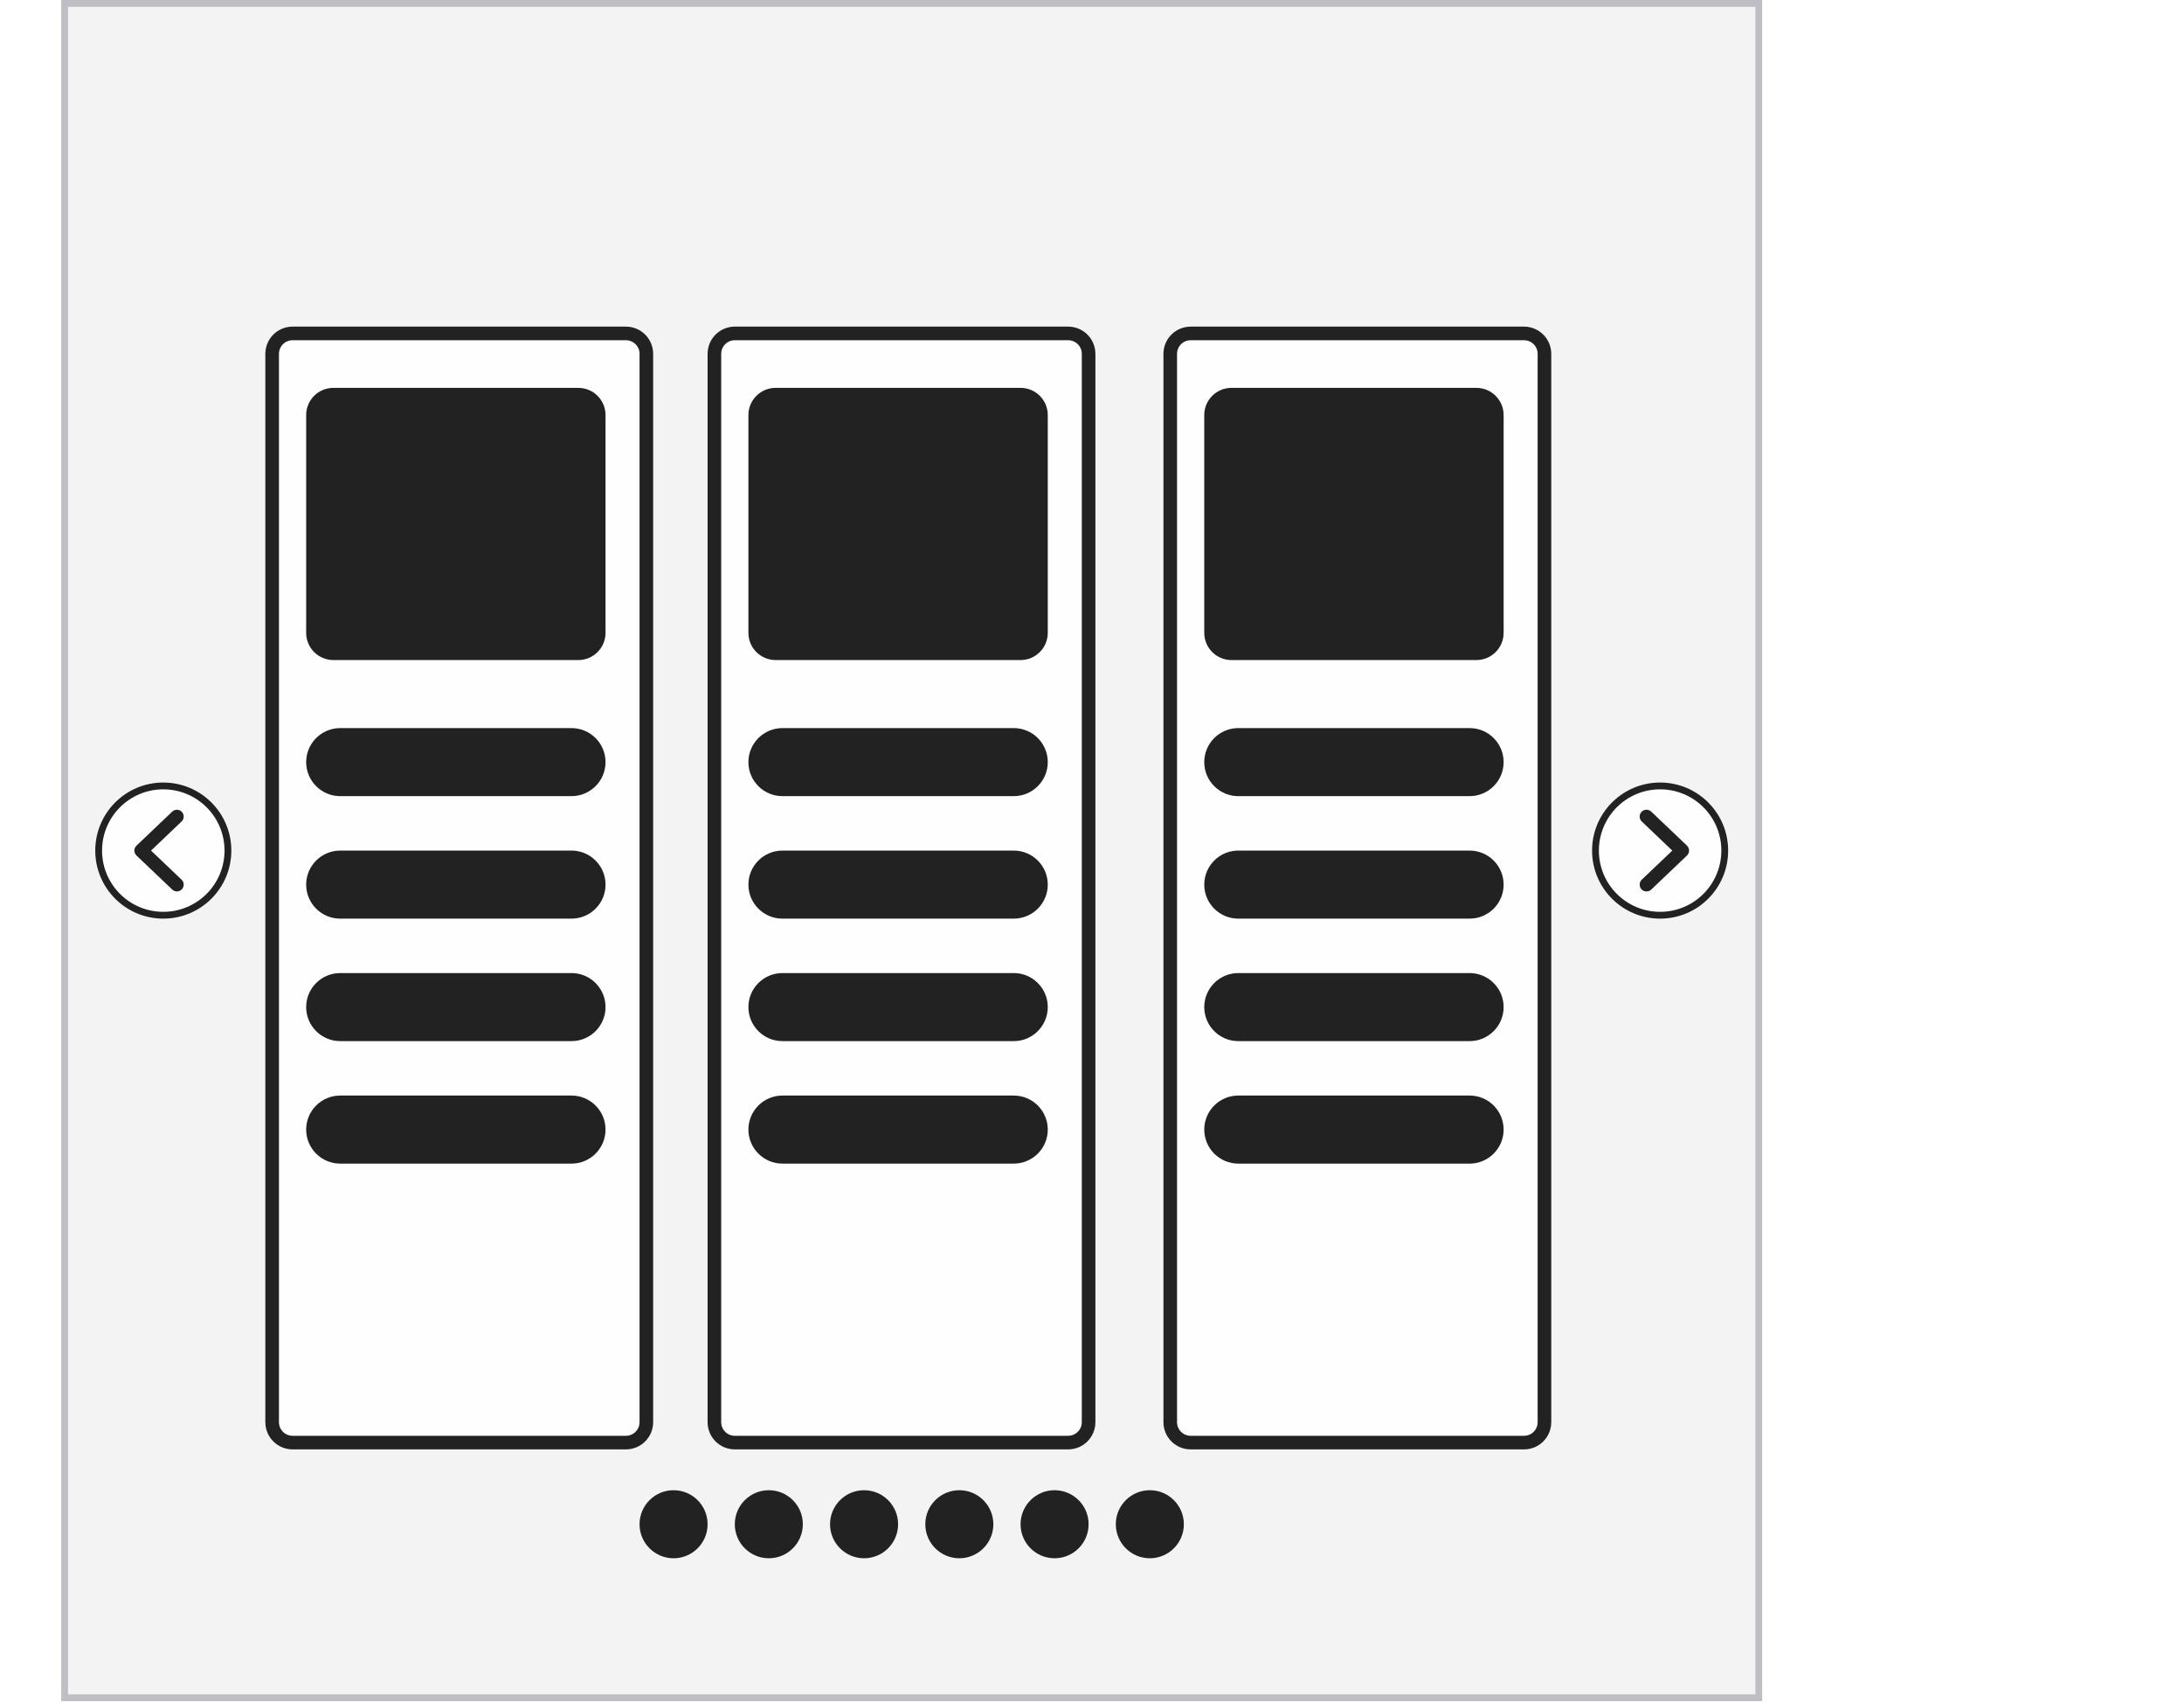
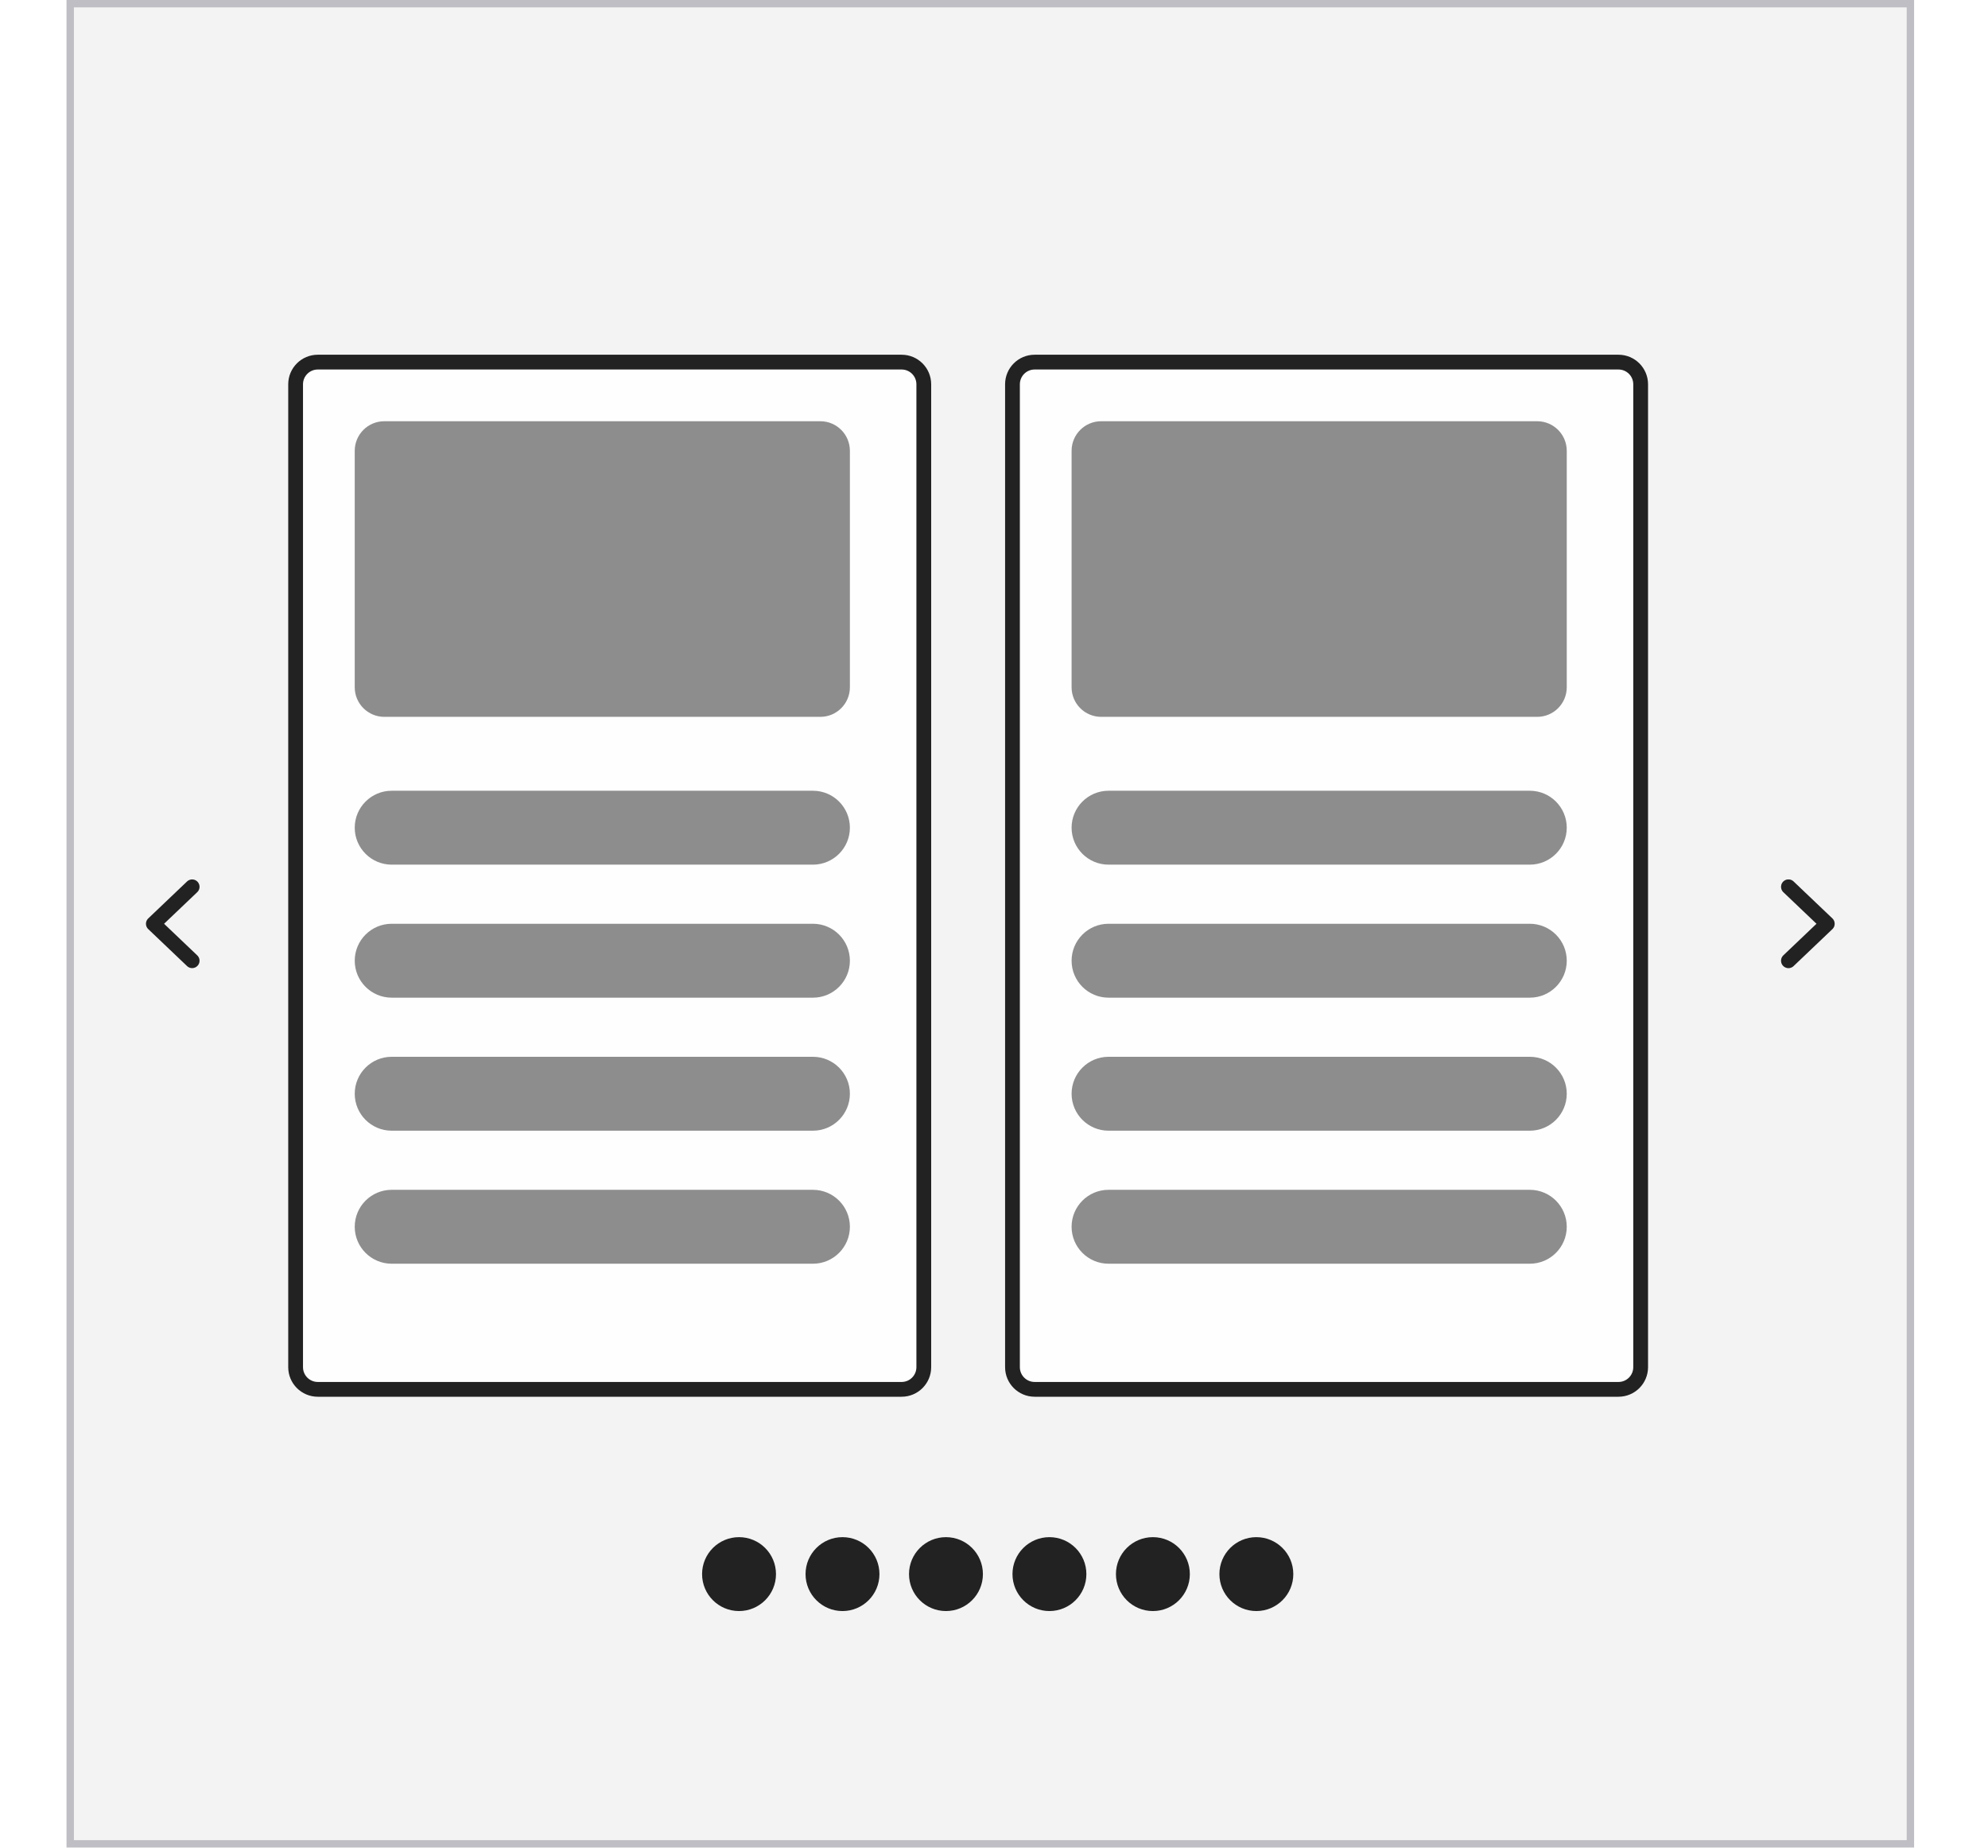
- <svg xmlns="http://www.w3.org/2000/svg" width="321" height="250" viewBox="0 0 321 250" fill="none">
+ <svg xmlns="http://www.w3.org/2000/svg" width="269" height="250" viewBox="0 0 269 250" fill="none">
  <rect x="9.5" y="0.5" width="249" height="249" fill="#F3F3F3" />
  <rect x="9.5" y="0.5" width="249" height="249" stroke="#BFBEC4" />
-   <circle cx="99" cy="224" r="5" fill="#222222" />
-   <circle cx="113" cy="224" r="5" fill="#222222" />
-   <circle cx="127" cy="224" r="5" fill="#222222" />
-   <circle cx="141" cy="224" r="5" fill="#222222" />
-   <circle cx="155" cy="224" r="5" fill="#222222" />
-   <circle cx="169" cy="224" r="5" fill="#222222" />
-   <circle cx="244" cy="125" r="9.5" fill="#FEFEFE" stroke="#222222" />
  <path d="M242 120L247.25 125L242 130" stroke="#BABABA" stroke-width="2" stroke-linecap="round" stroke-linejoin="round" />
  <path d="M242 120L247.25 125L242 130" stroke="#222222" stroke-width="2" stroke-linecap="round" stroke-linejoin="round" />
-   <circle cx="24" cy="125" r="9.5" fill="#FEFEFE" stroke="#222222" />
  <path d="M26 120L20.75 125L26 130" stroke="#222222" stroke-width="2" stroke-linecap="round" stroke-linejoin="round" />
-   <path d="M43 49H92C93.657 49 95 50.343 95 52V209C95 210.657 93.657 212 92 212H43C41.343 212 40 210.657 40 209V52C40 50.343 41.343 49 43 49Z" fill="#FEFEFE" stroke="#222222" stroke-width="2" />
-   <path d="M45 112C45 109.239 47.239 107 50 107H84C86.761 107 89 109.239 89 112C89 114.761 86.758 117 83.997 117C71.389 117 62.611 117 50.003 117C47.242 117 45 114.761 45 112Z" fill="#222222" />
-   <path d="M45 130C45 127.239 47.239 125 50 125H84C86.761 125 89 127.239 89 130V130C89 132.761 86.761 135 84 135H50C47.239 135 45 132.761 45 130V130Z" fill="#222222" />
-   <path d="M45 148C45 145.239 47.239 143 50 143H84C86.761 143 89 145.239 89 148V148C89 150.761 86.761 153 84 153H50C47.239 153 45 150.761 45 148V148Z" fill="#222222" />
-   <path d="M45 166C45 163.239 47.239 161 50 161H84C86.761 161 89 163.239 89 166C89 168.761 86.761 171 84 171H50C47.239 171 45 168.761 45 166Z" fill="#222222" />
-   <path d="M45 61C45 58.791 46.791 57 49 57H85C87.209 57 89 58.791 89 61V93C89 95.209 87.209 97 85 97H49C46.791 97 45 95.209 45 93V61Z" fill="#222222" />
-   <path d="M108 49H157C158.657 49 160 50.343 160 52V209C160 210.657 158.657 212 157 212H108C106.343 212 105 210.657 105 209V52C105 50.343 106.343 49 108 49Z" fill="#FEFEFE" stroke="#222222" stroke-width="2" />
-   <path d="M110 112C110 109.239 112.239 107 115 107H149C151.761 107 154 109.239 154 112C154 114.761 151.758 117 148.997 117C136.389 117 127.611 117 115.003 117C112.242 117 110 114.761 110 112Z" fill="#222222" />
-   <path d="M110 130C110 127.239 112.239 125 115 125H149C151.761 125 154 127.239 154 130V130C154 132.761 151.761 135 149 135H115C112.239 135 110 132.761 110 130V130Z" fill="#222222" />
-   <path d="M110 148C110 145.239 112.239 143 115 143H149C151.761 143 154 145.239 154 148V148C154 150.761 151.761 153 149 153H115C112.239 153 110 150.761 110 148V148Z" fill="#222222" />
-   <path d="M110 166C110 163.239 112.239 161 115 161H149C151.761 161 154 163.239 154 166C154 168.761 151.761 171 149 171H115C112.239 171 110 168.761 110 166Z" fill="#222222" />
-   <path d="M110 61C110 58.791 111.791 57 114 57H150C152.209 57 154 58.791 154 61V93C154 95.209 152.209 97 150 97H114C111.791 97 110 95.209 110 93V61Z" fill="#222222" />
-   <path d="M175 49H224C225.657 49 227 50.343 227 52V209C227 210.657 225.657 212 224 212H175C173.343 212 172 210.657 172 209V52C172 50.343 173.343 49 175 49Z" fill="#FEFEFE" stroke="#222222" stroke-width="2" />
-   <path d="M177 112C177 109.239 179.239 107 182 107H216C218.761 107 221 109.239 221 112C221 114.761 218.758 117 215.997 117C203.389 117 194.611 117 182.003 117C179.242 117 177 114.761 177 112Z" fill="#222222" />
-   <path d="M177 130C177 127.239 179.239 125 182 125H216C218.761 125 221 127.239 221 130V130C221 132.761 218.761 135 216 135H182C179.239 135 177 132.761 177 130V130Z" fill="#222222" />
-   <path d="M177 148C177 145.239 179.239 143 182 143H216C218.761 143 221 145.239 221 148V148C221 150.761 218.761 153 216 153H182C179.239 153 177 150.761 177 148V148Z" fill="#222222" />
-   <path d="M177 166C177 163.239 179.239 161 182 161H216C218.761 161 221 163.239 221 166C221 168.761 218.761 171 216 171H182C179.239 171 177 168.761 177 166Z" fill="#222222" />
-   <path d="M177 61C177 58.791 178.791 57 181 57H217C219.209 57 221 58.791 221 61V93C221 95.209 219.209 97 217 97H181C178.791 97 177 95.209 177 93V61Z" fill="#222222" />
+   <path d="M43 49H122C123.657 49 125 50.343 125 52V185C125 186.657 123.657 188 122 188H43C41.343 188 40 186.657 40 185V52C40 50.343 41.343 49 43 49Z" fill="#FEFEFE" stroke="#222222" stroke-width="2" />
+   <path d="M48 112C48 109.239 50.239 107 53 107H110C112.761 107 115 109.239 115 112C115 114.761 112.759 117 109.997 117C88.485 117 74.515 117 53.002 117C50.241 117 48 114.761 48 112Z" fill="#8D8D8D" />
+   <path d="M48 130C48 127.239 50.239 125 53 125H110C112.761 125 115 127.239 115 130V130C115 132.761 112.761 135 110 135H53C50.239 135 48 132.761 48 130V130Z" fill="#8D8D8D" />
+   <path d="M48 148C48 145.239 50.239 143 53 143H110C112.761 143 115 145.239 115 148V148C115 150.761 112.761 153 110 153H53C50.239 153 48 150.761 48 148V148Z" fill="#8D8D8D" />
+   <path d="M48 166C48 163.239 50.239 161 53 161H110C112.761 161 115 163.239 115 166C115 168.761 112.761 171 110 171H53C50.239 171 48 168.761 48 166Z" fill="#8D8D8D" />
+   <path d="M48 61C48 58.791 49.791 57 52 57H111C113.209 57 115 58.791 115 61V93C115 95.209 113.209 97 111 97H52C49.791 97 48 95.209 48 93V61Z" fill="#8D8D8D" />
+   <circle cx="100" cy="213" r="5" fill="#222222" />
+   <circle cx="114" cy="213" r="5" fill="#222222" />
+   <circle cx="128" cy="213" r="5" fill="#222222" />
+   <circle cx="142" cy="213" r="5" fill="#222222" />
+   <circle cx="156" cy="213" r="5" fill="#222222" />
+   <circle cx="170" cy="213" r="5" fill="#222222" />
+   <path d="M140 49H219C220.657 49 222 50.343 222 52V185C222 186.657 220.657 188 219 188H140C138.343 188 137 186.657 137 185V52C137 50.343 138.343 49 140 49Z" fill="#FEFEFE" stroke="#222222" stroke-width="2" />
+   <path d="M145 112C145 109.239 147.239 107 150 107H207C209.761 107 212 109.239 212 112C212 114.761 209.759 117 206.997 117C185.485 117 171.515 117 150.003 117C147.241 117 145 114.761 145 112Z" fill="#8D8D8D" />
+   <path d="M145 130C145 127.239 147.239 125 150 125H207C209.761 125 212 127.239 212 130V130C212 132.761 209.761 135 207 135H150C147.239 135 145 132.761 145 130V130Z" fill="#8D8D8D" />
+   <path d="M145 148C145 145.239 147.239 143 150 143H207C209.761 143 212 145.239 212 148V148C212 150.761 209.761 153 207 153H150C147.239 153 145 150.761 145 148V148Z" fill="#8D8D8D" />
+   <path d="M145 166C145 163.239 147.239 161 150 161H207C209.761 161 212 163.239 212 166C212 168.761 209.761 171 207 171H150C147.239 171 145 168.761 145 166Z" fill="#8D8D8D" />
+   <path d="M145 61C145 58.791 146.791 57 149 57H208C210.209 57 212 58.791 212 61V93C212 95.209 210.209 97 208 97H149C146.791 97 145 95.209 145 93V61Z" fill="#8D8D8D" />
</svg>
